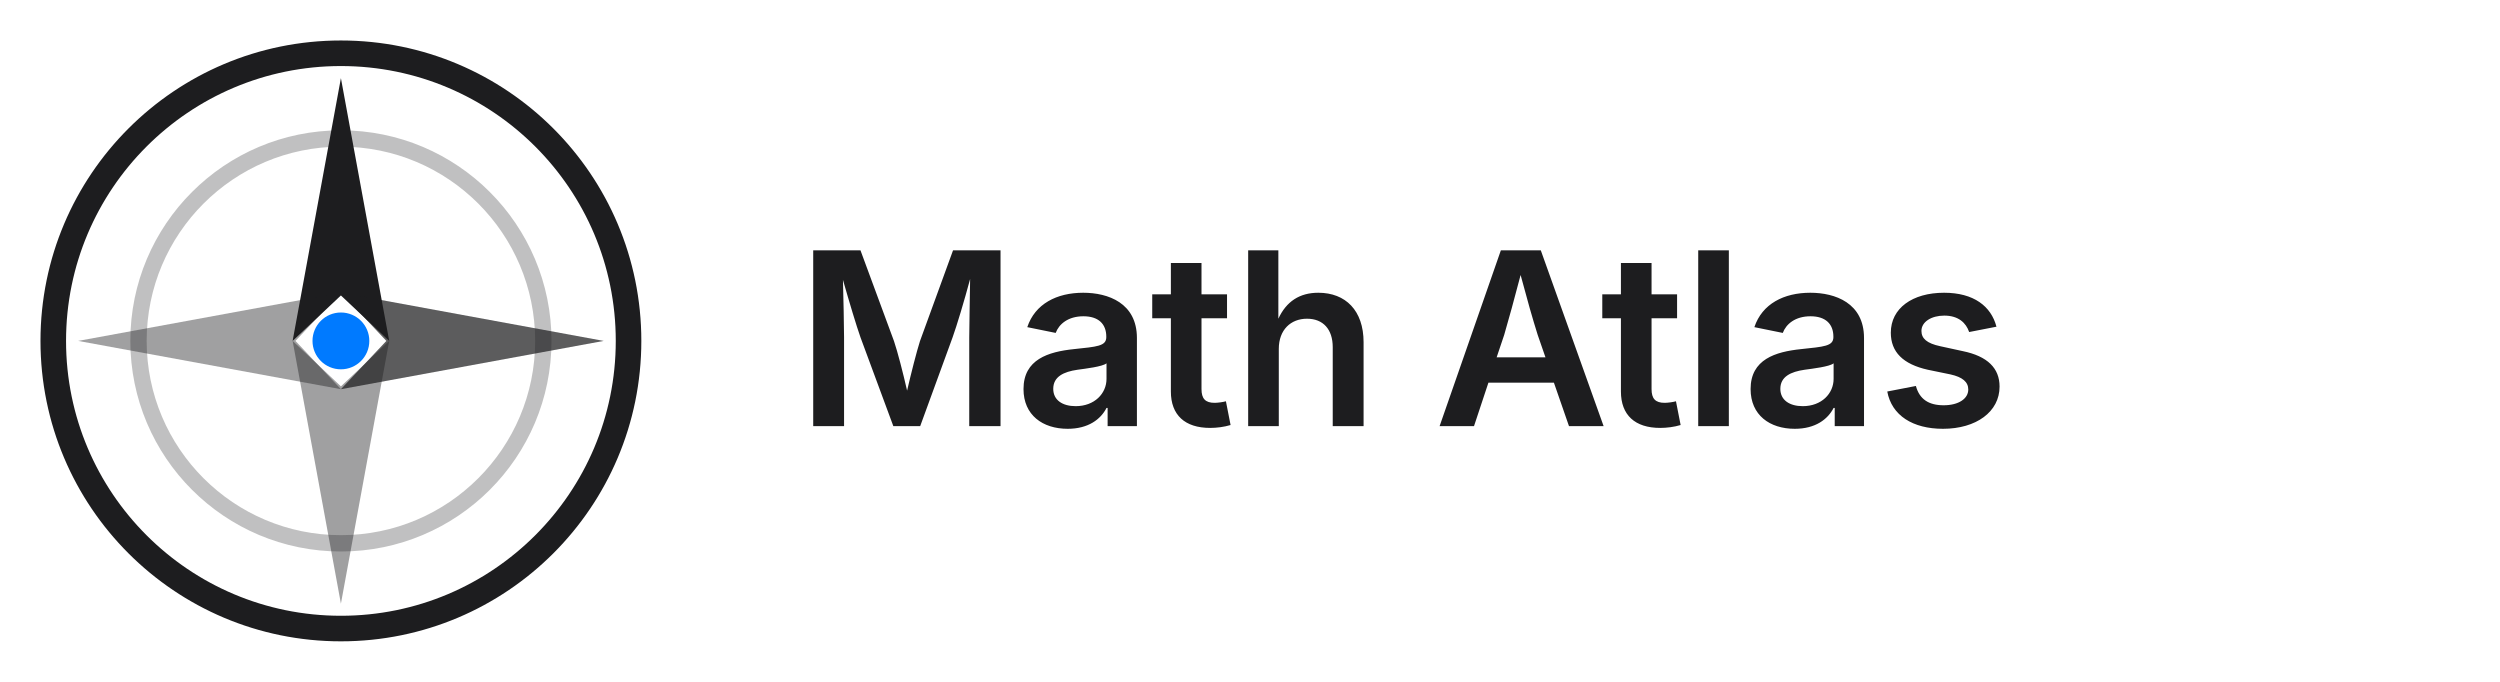
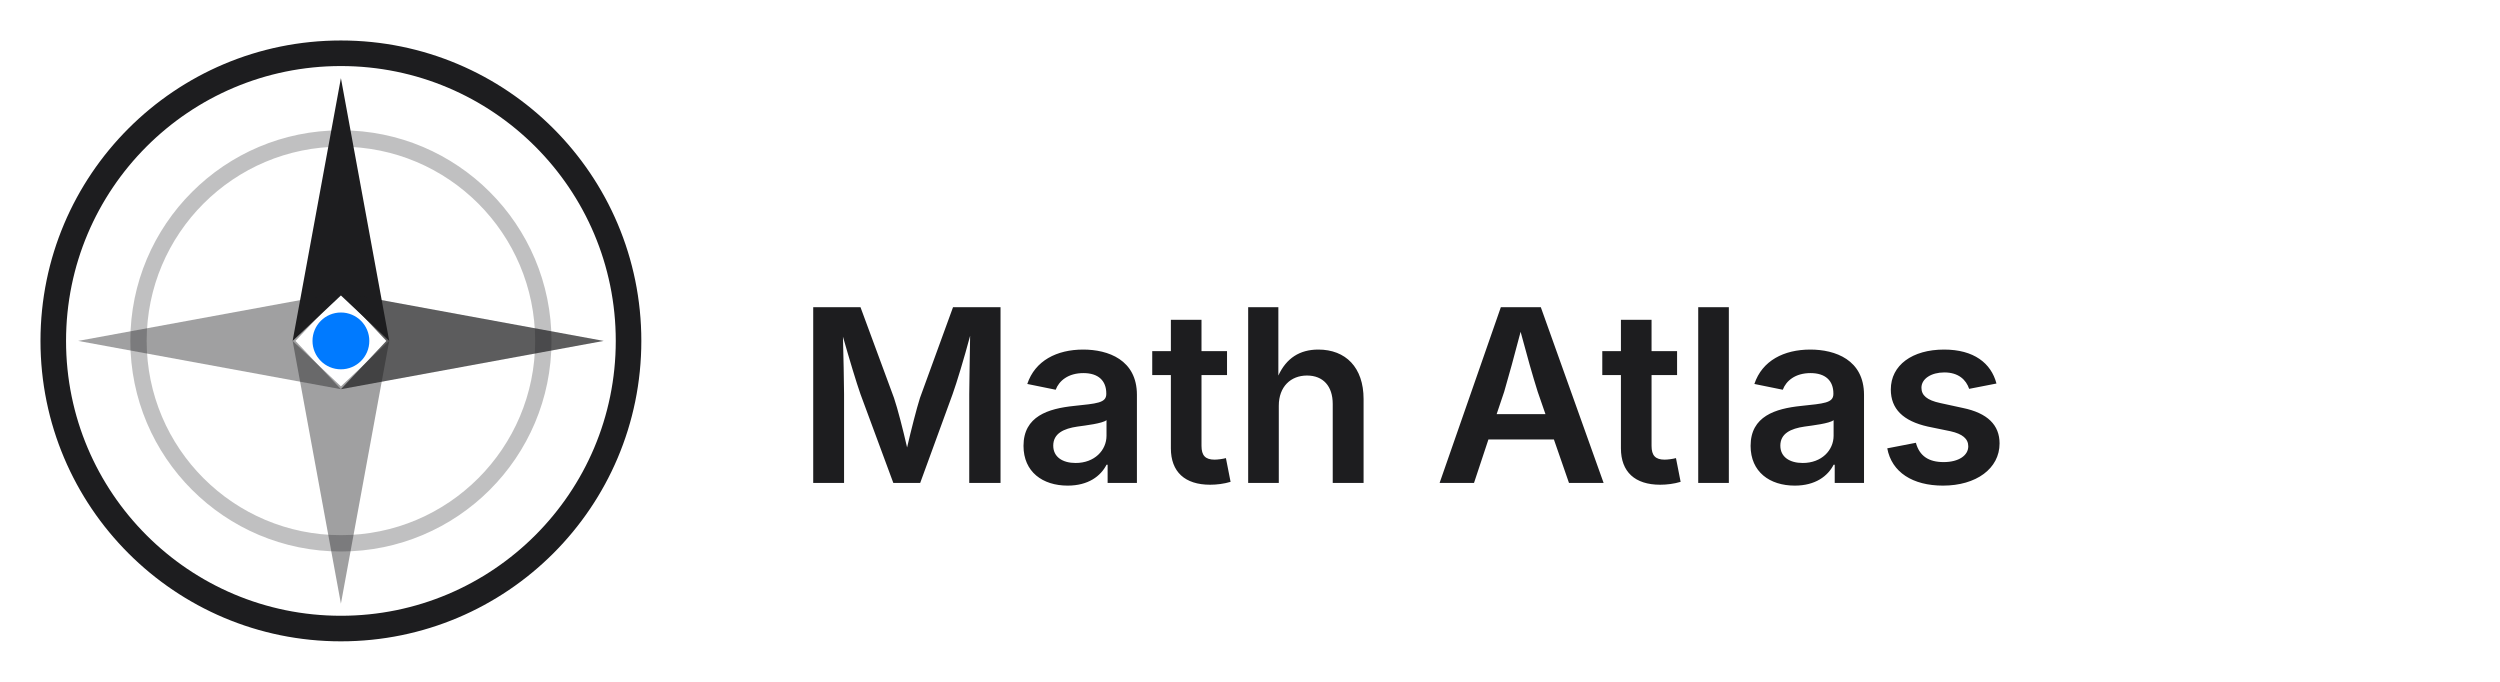
<svg xmlns="http://www.w3.org/2000/svg" viewBox="0 0 176 48" role="img" aria-label="Math Atlas">
  <style>
    .ink { color: #1d1d1f; }
    .accent { color: #007aff; }
    .word {
      fill: currentColor;
      font: 600 17px/1 -apple-system, BlinkMacSystemFont, "Segoe UI", sans-serif;
      letter-spacing: -.25px;
    }
    @media (prefers-color-scheme: dark) {
      .ink { color: #f5f5f7; }
      .accent { color: #0a84ff; }
    }
  </style>
  <g class="ink" fill="none">
    <circle cx="24" cy="24" r="20.25" stroke="currentColor" stroke-width="1.8" />
    <circle cx="24" cy="24" r="14.25" stroke="currentColor" stroke-width="1.15" opacity=".28" />
    <path d="M24 5.5 27.4 24 24 20.8 20.6 24Z" fill="currentColor" />
    <path d="m24 42.5-3.4-18.5 3.4 3.2 3.4-3.2Z" fill="currentColor" opacity=".42" />
    <path d="m42.5 24-18.5 3.4 3.2-3.4-3.2-3.4Z" fill="currentColor" opacity=".72" />
    <path d="m5.5 24 18.5-3.4-3.2 3.4 3.2 3.4Z" fill="currentColor" opacity=".42" />
-     <text class="word" x="56" y="30">Math Atlas</text>
+     <text class="word" x="56" y="34">Math Atlas</text>
  </g>
  <circle class="accent" cx="24" cy="24" r="2" fill="currentColor" />
</svg>
